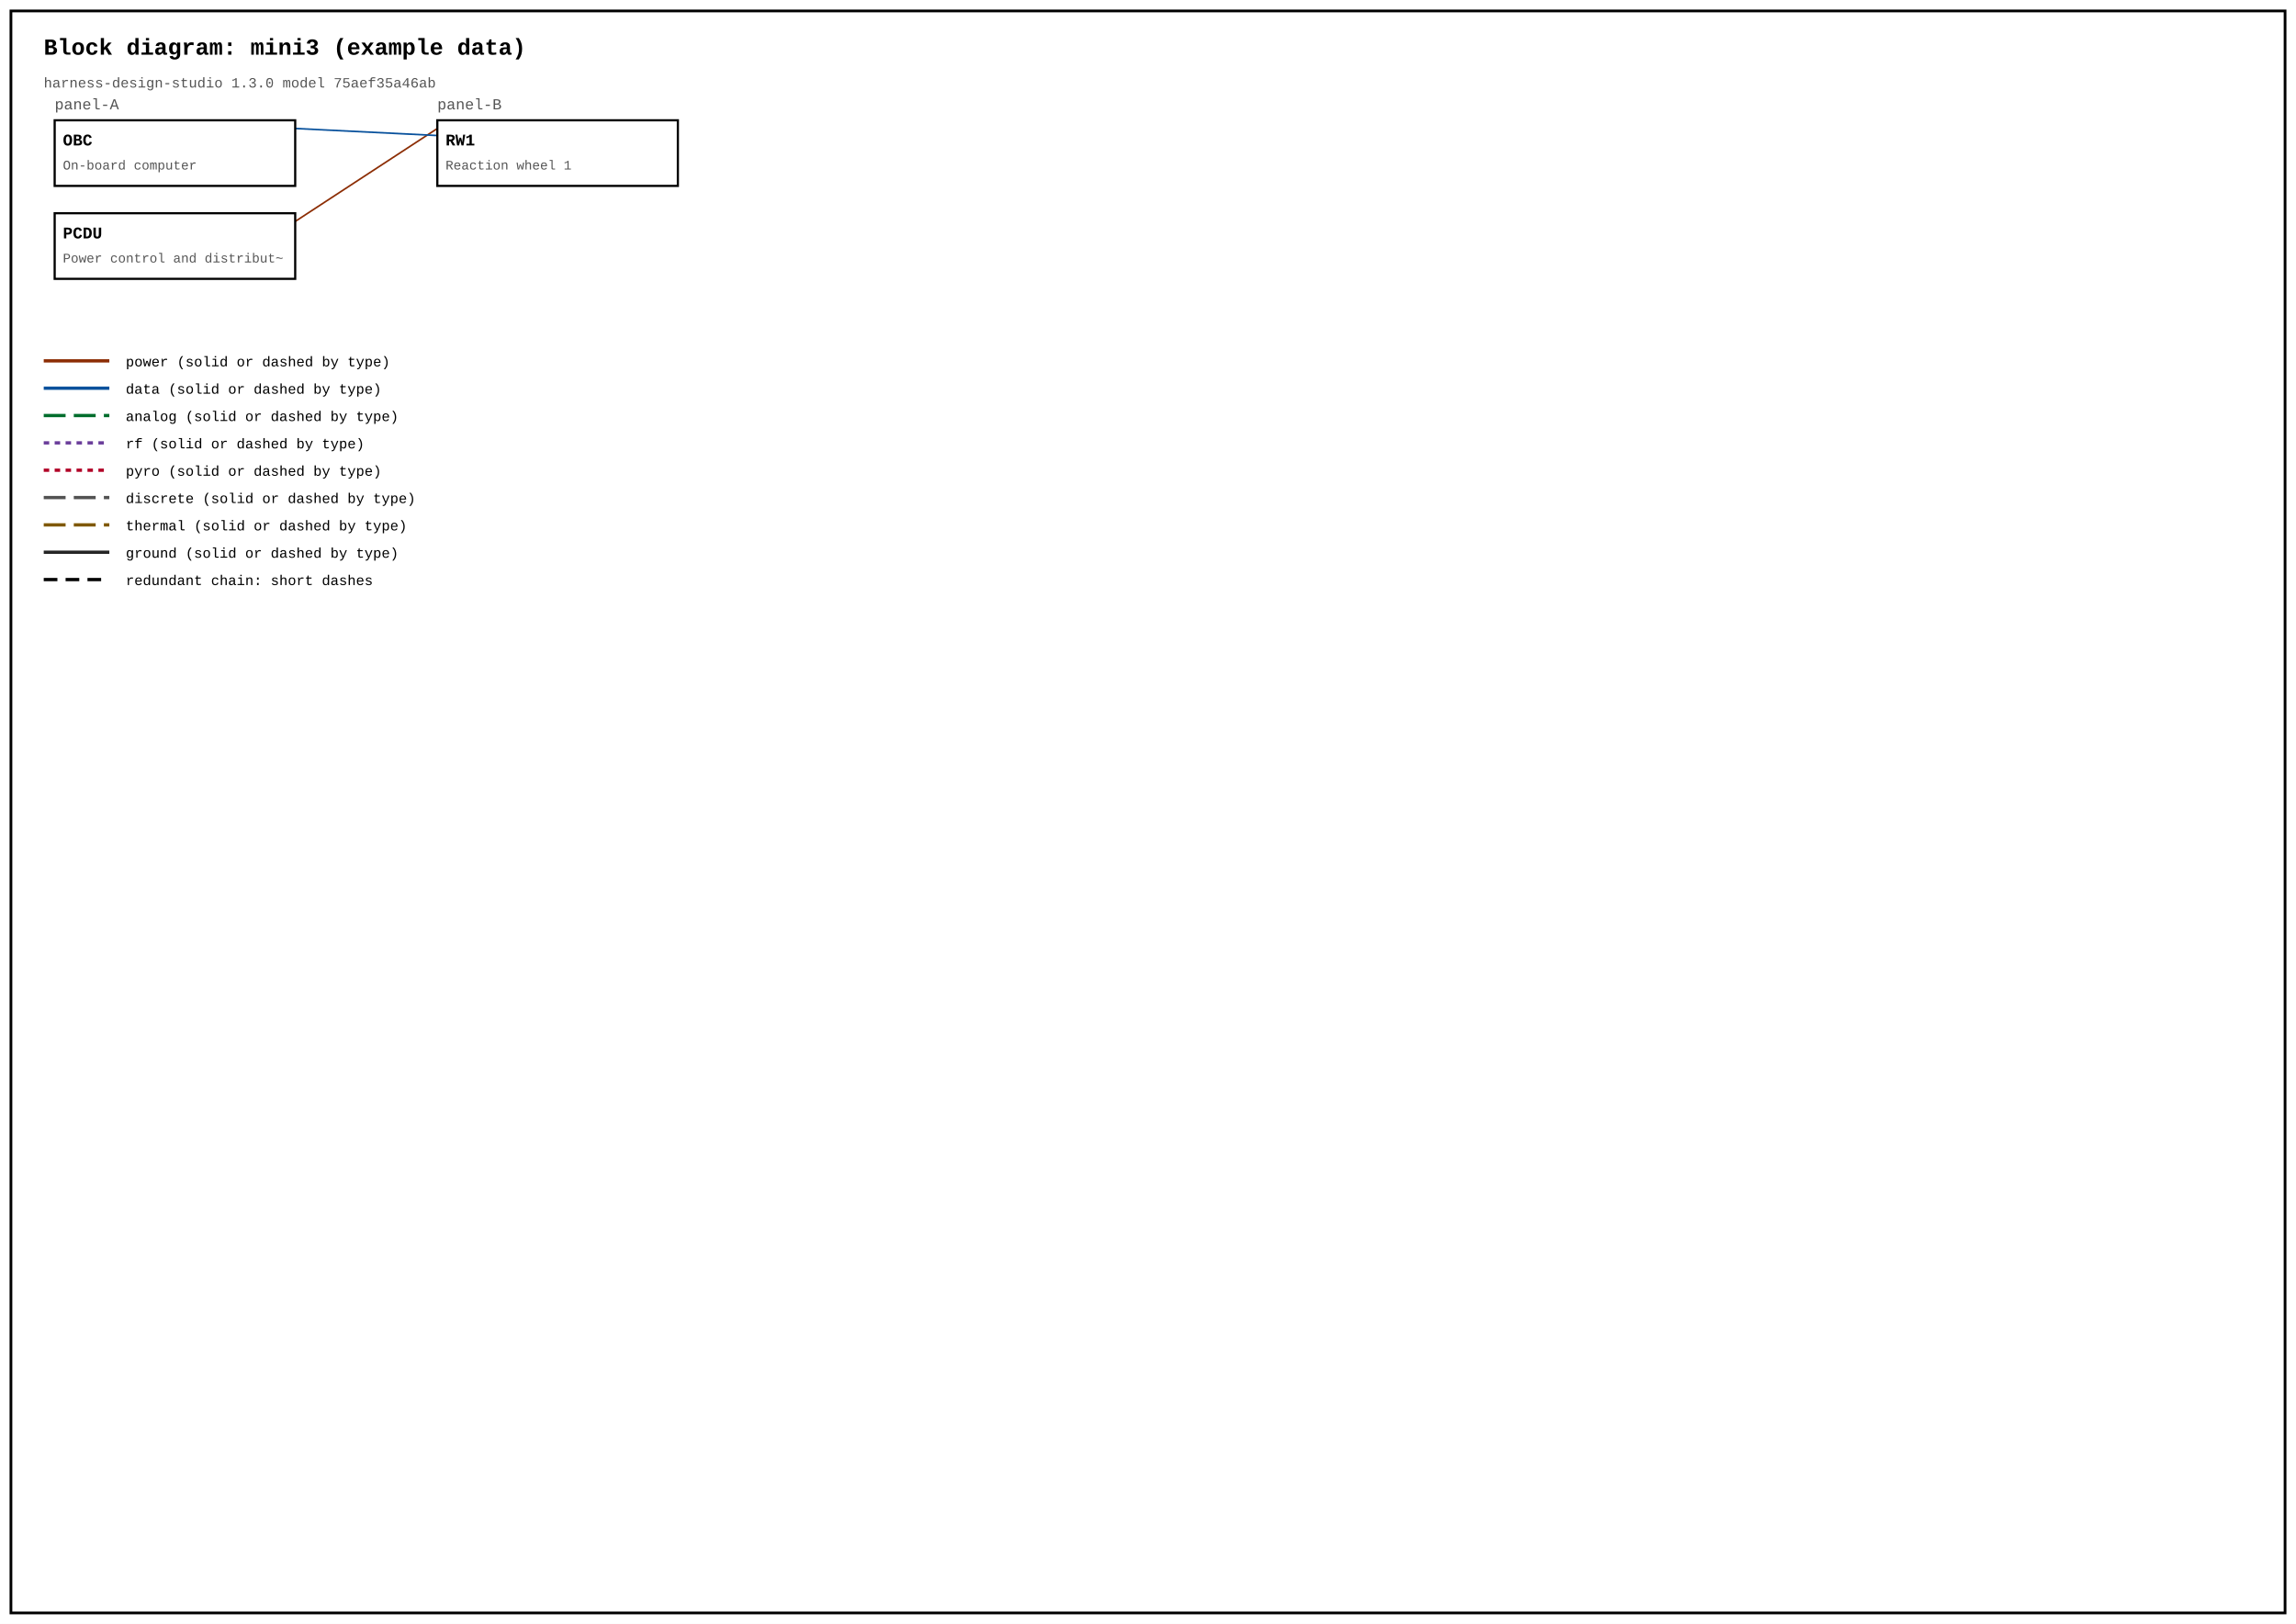
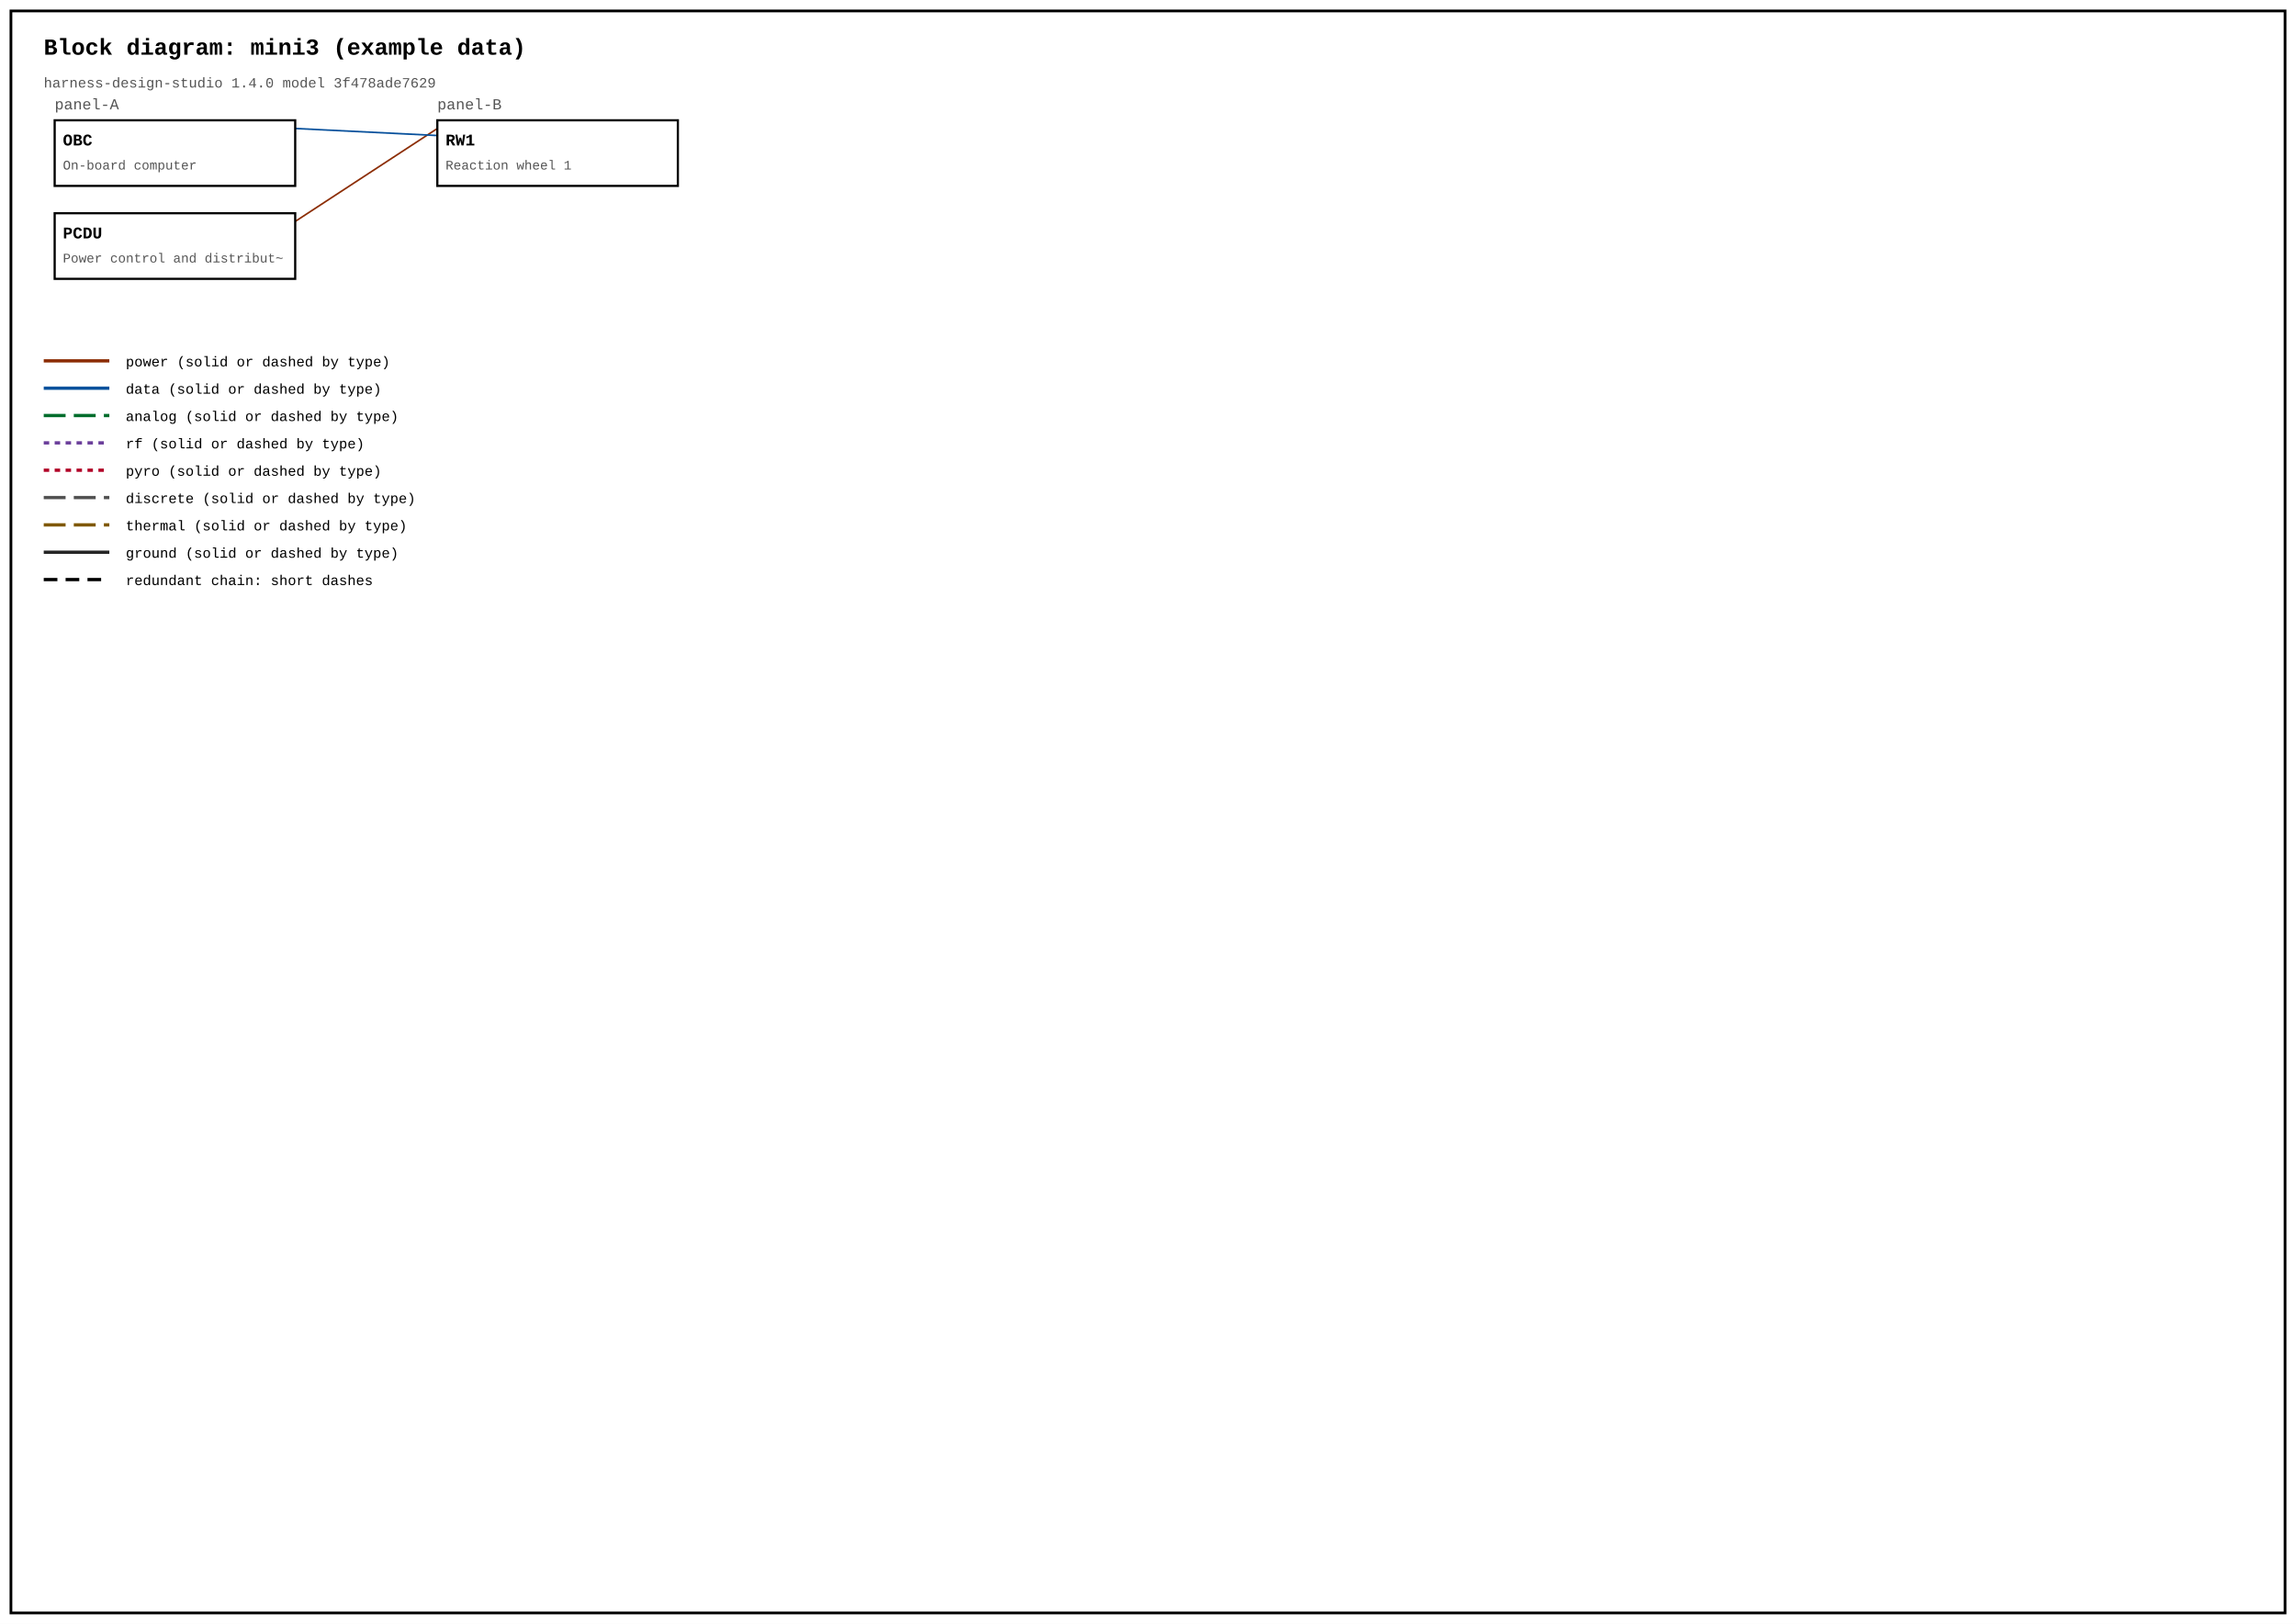
<svg xmlns="http://www.w3.org/2000/svg" width="420mm" height="297mm" viewBox="0 0 420 297" font-family="Courier New, Courier, monospace">
  <rect x="0" y="0" width="420" height="297" fill="#ffffff" />
  <rect x="2" y="2" width="416" height="293" fill="none" stroke="#000000" stroke-width="0.5" />
  <text x="8" y="10" font-size="4.2" font-weight="bold" text-anchor="start" fill="#000000">Block diagram: mini3 (example data)</text>
-   <text x="8" y="16" font-size="2.6" text-anchor="start" fill="#555555">harness-design-studio 1.3.0 model 75aef35a46ab</text>
+   <text x="8" y="16" font-size="2.6" text-anchor="start" fill="#555555">harness-design-studio 1.4.0 model 3f478ade7629</text>
  <text x="10" y="20" font-size="2.8" text-anchor="start" fill="#555555">panel-A</text>
  <text x="80" y="20" font-size="2.8" text-anchor="start" fill="#555555">panel-B</text>
  <line x1="54" y1="40.5" x2="80" y2="23.5" stroke="#8c2d04" stroke-width="0.3" />
  <line x1="54" y1="23.5" x2="80" y2="24.786" stroke="#08519c" stroke-width="0.3" />
  <rect x="10" y="22" width="44" height="12" fill="#ffffff" stroke="#000000" stroke-width="0.4" />
  <text x="11.5" y="26.6" font-size="3" font-weight="bold" text-anchor="start" fill="#000000">OBC</text>
  <text x="11.5" y="31" font-size="2.4" text-anchor="start" fill="#555555">On-board computer</text>
  <rect x="10" y="39" width="44" height="12" fill="#ffffff" stroke="#000000" stroke-width="0.4" />
  <text x="11.5" y="43.6" font-size="3" font-weight="bold" text-anchor="start" fill="#000000">PCDU</text>
  <text x="11.5" y="48" font-size="2.4" text-anchor="start" fill="#555555">Power control and distribut~</text>
  <rect x="80" y="22" width="44" height="12" fill="#ffffff" stroke="#000000" stroke-width="0.4" />
  <text x="81.5" y="26.6" font-size="3" font-weight="bold" text-anchor="start" fill="#000000">RW1</text>
  <text x="81.5" y="31" font-size="2.4" text-anchor="start" fill="#555555">Reaction wheel 1</text>
  <line x1="8" y1="66" x2="20" y2="66" stroke="#8c2d04" stroke-width="0.6" />
  <text x="23" y="67" font-size="2.6" text-anchor="start" fill="#000000">power (solid or dashed by type)</text>
  <line x1="8" y1="71" x2="20" y2="71" stroke="#08519c" stroke-width="0.6" />
  <text x="23" y="72" font-size="2.6" text-anchor="start" fill="#000000">data (solid or dashed by type)</text>
  <line x1="8" y1="76" x2="20" y2="76" stroke="#006d2c" stroke-width="0.6" stroke-dasharray="4 1.5" />
  <text x="23" y="77" font-size="2.6" text-anchor="start" fill="#000000">analog (solid or dashed by type)</text>
  <line x1="8" y1="81" x2="20" y2="81" stroke="#6a3d9a" stroke-width="0.6" stroke-dasharray="1 1" />
  <text x="23" y="82" font-size="2.6" text-anchor="start" fill="#000000">rf (solid or dashed by type)</text>
  <line x1="8" y1="86" x2="20" y2="86" stroke="#b10026" stroke-width="0.6" stroke-dasharray="1 1" />
  <text x="23" y="87" font-size="2.6" text-anchor="start" fill="#000000">pyro (solid or dashed by type)</text>
  <line x1="8" y1="91" x2="20" y2="91" stroke="#525252" stroke-width="0.6" stroke-dasharray="4 1.5" />
  <text x="23" y="92" font-size="2.6" text-anchor="start" fill="#000000">discrete (solid or dashed by type)</text>
  <line x1="8" y1="96" x2="20" y2="96" stroke="#7f5800" stroke-width="0.6" stroke-dasharray="4 1.5" />
  <text x="23" y="97" font-size="2.6" text-anchor="start" fill="#000000">thermal (solid or dashed by type)</text>
  <line x1="8" y1="101" x2="20" y2="101" stroke="#252525" stroke-width="0.6" />
  <text x="23" y="102" font-size="2.6" text-anchor="start" fill="#000000">ground (solid or dashed by type)</text>
  <line x1="8" y1="106" x2="20" y2="106" stroke="#000000" stroke-width="0.6" stroke-dasharray="2.5 1.5" />
  <text x="23" y="107" font-size="2.6" text-anchor="start" fill="#000000">redundant chain: short dashes</text>
</svg>
